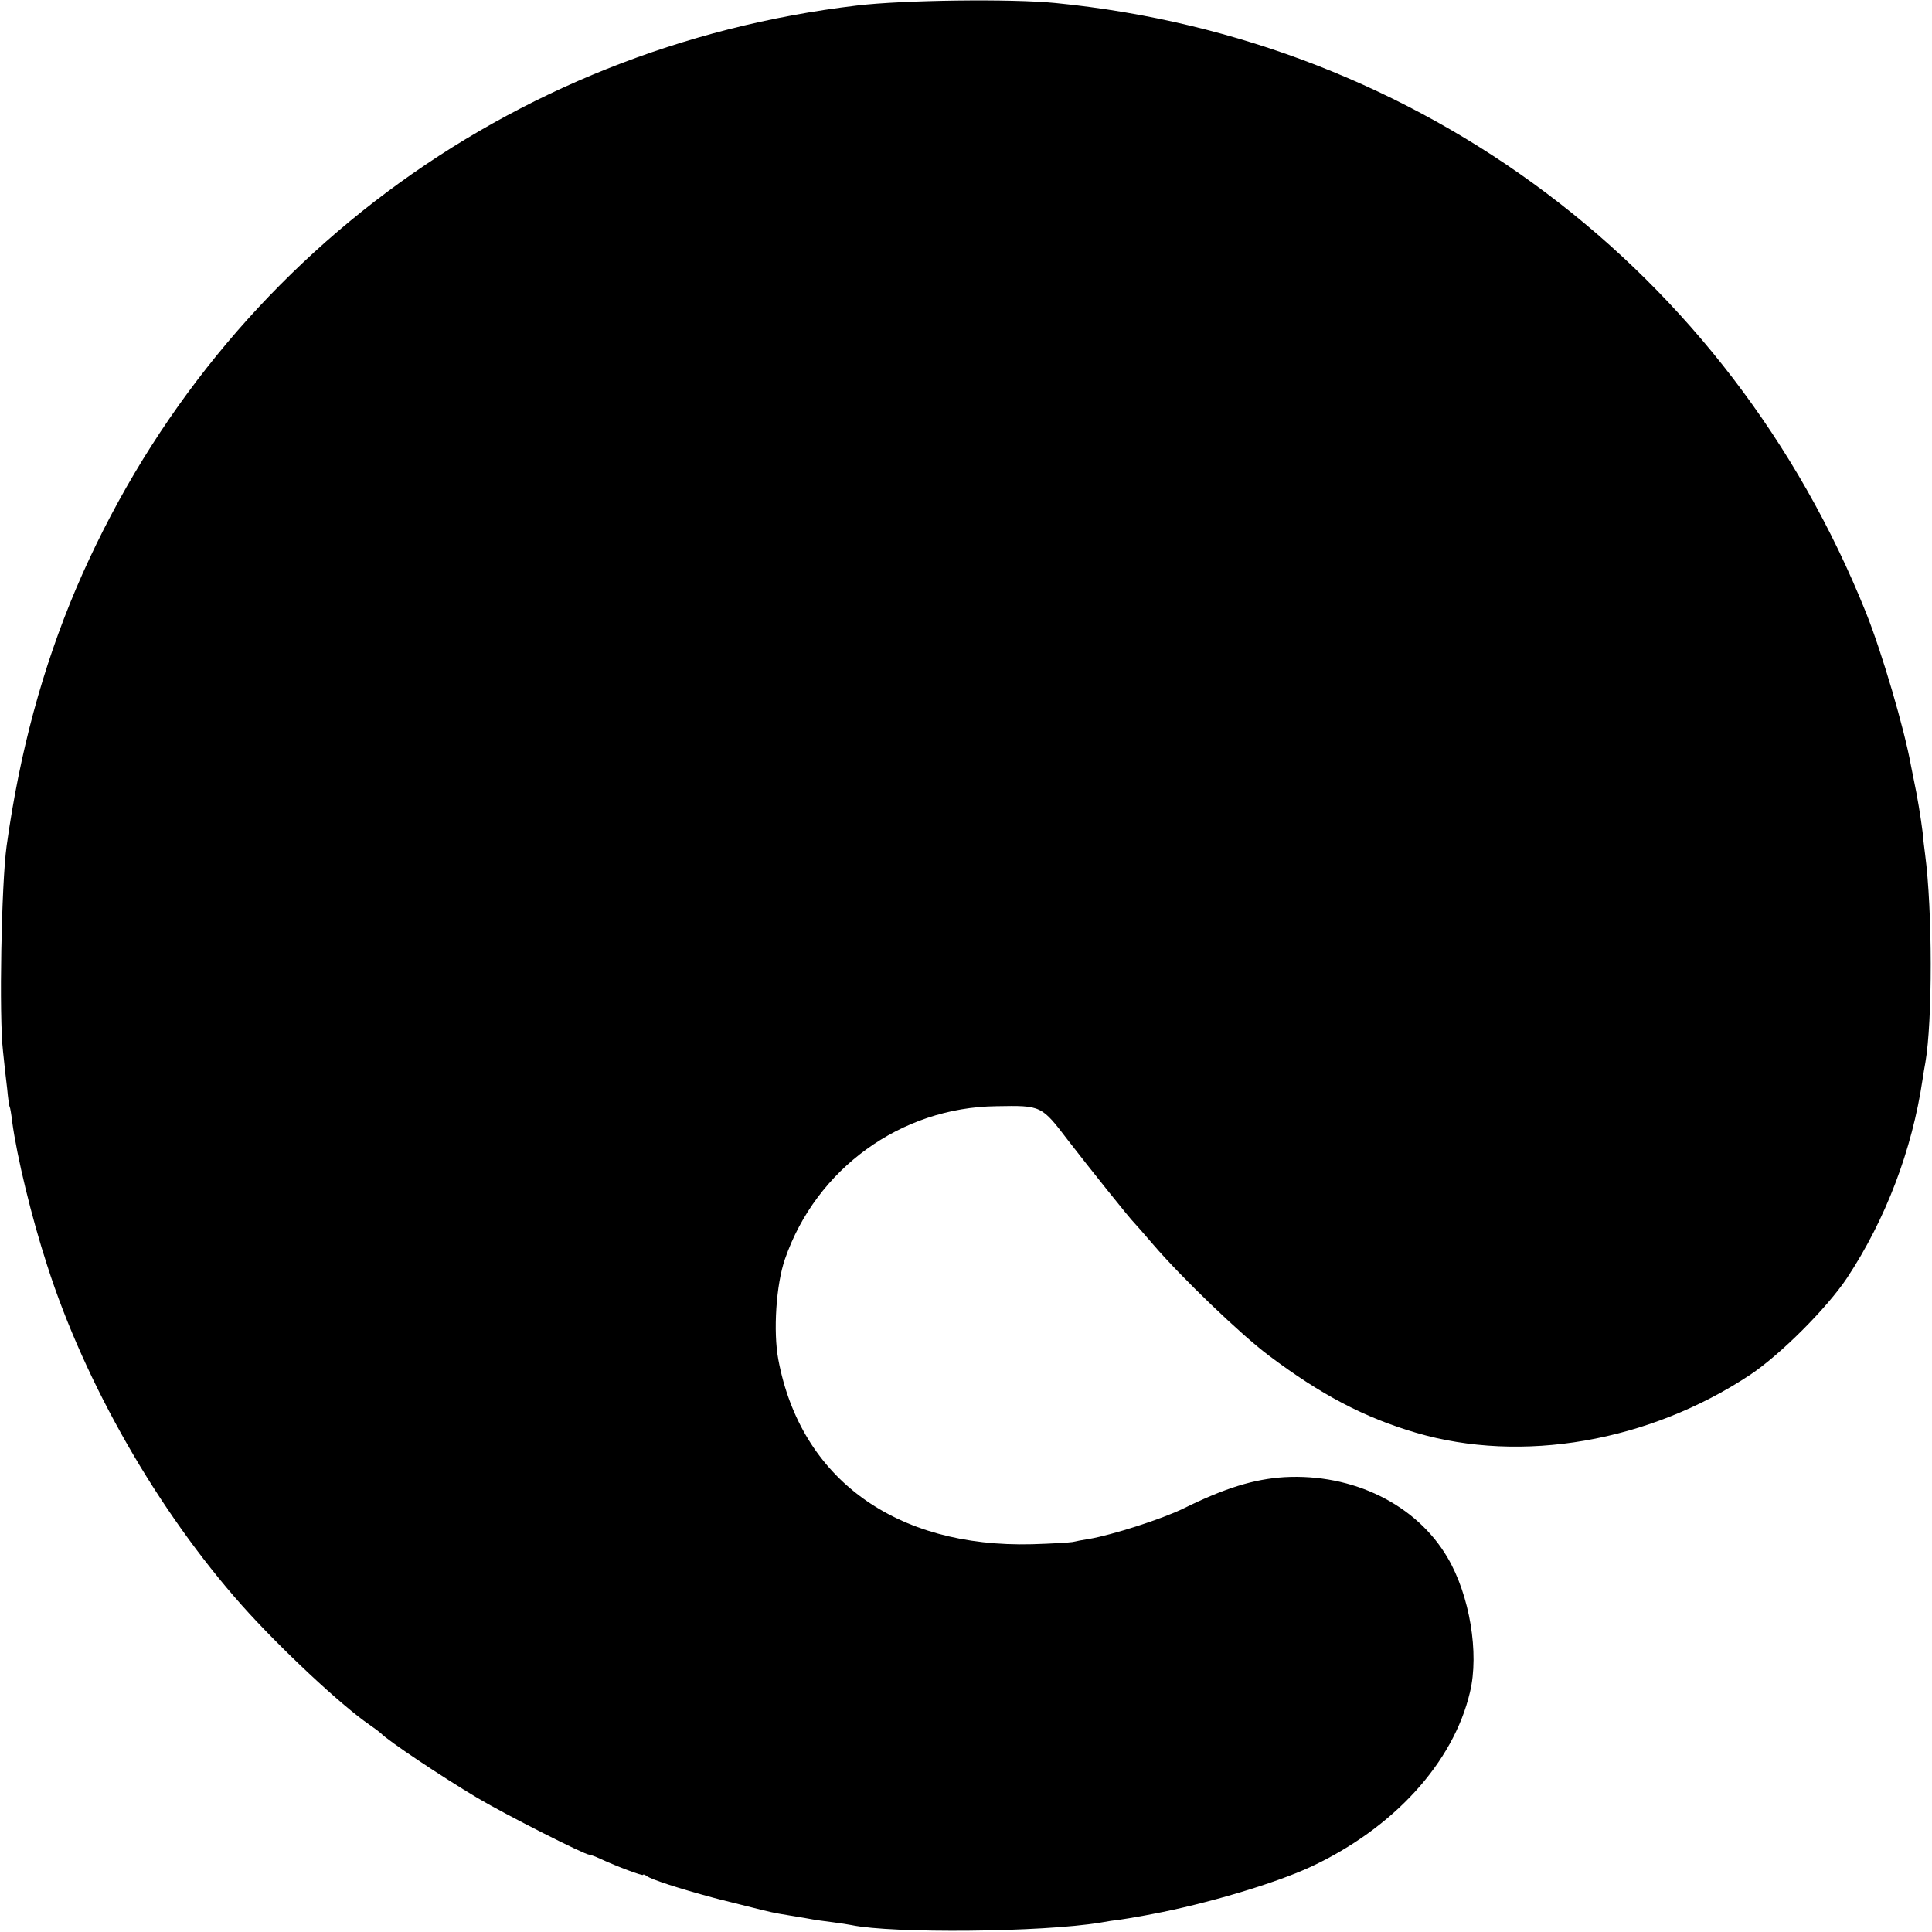
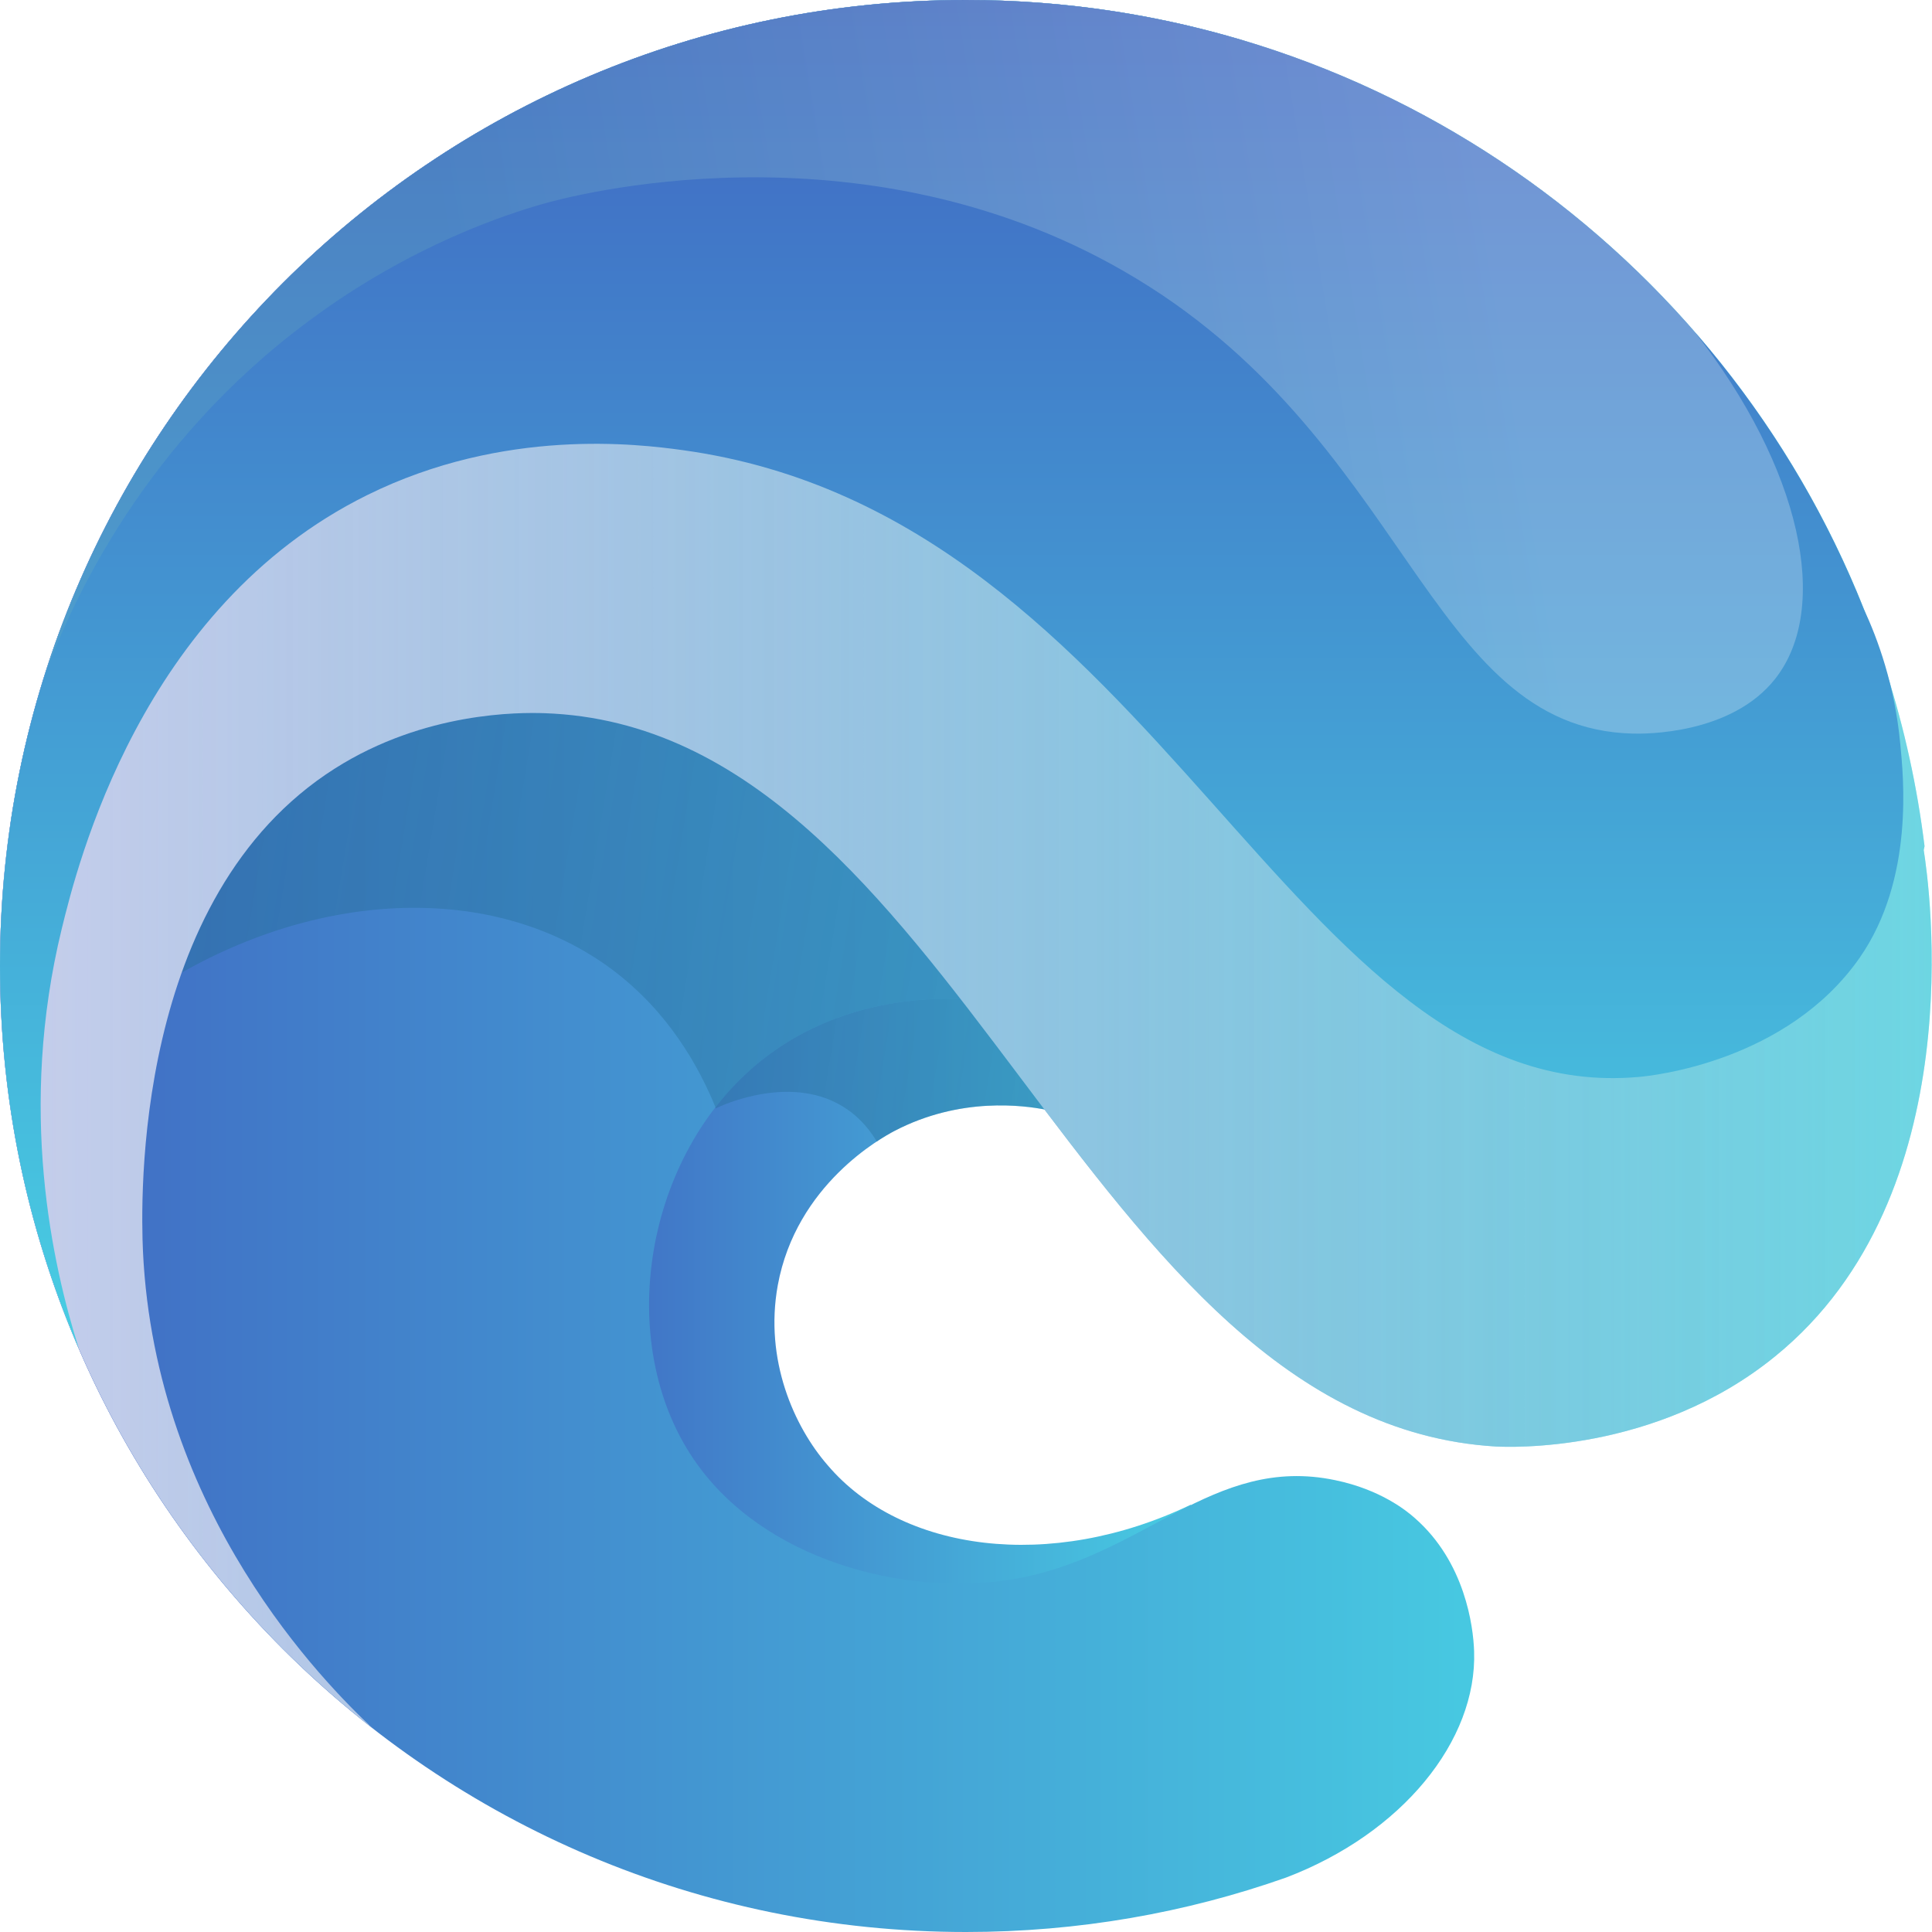
- <svg xmlns="http://www.w3.org/2000/svg" version="1.0" width="700pt" height="700pt" viewBox="0 0 700 700" preserveAspectRatio="xMidYMid meet">
-   <g transform="translate(0,700) scale(0.1,-0.1)" fill="#000000" stroke="none">
-     <path d="M3105 6980 c-1265 -150 -2332 -947 -2830 -2114 -121 -286 -204 -592 -251 -931 -19 -137 -28 -620 -13 -745 4 -41 11 -102 15 -135 3 -33 7 -62 9 -65 2 -3 6 -27 9 -53 17 -127 70 -347 127 -522 137 -428 401 -889 705 -1231 137 -154 360 -363 464 -434 19 -13 37 -27 40 -30 24 -26 220 -157 351 -235 105 -62 387 -205 404 -205 4 0 21 -6 38 -14 65 -30 157 -64 157 -59 0 3 6 1 13 -4 14 -12 119 -46 242 -79 6 -2 39 -10 75 -19 36 -9 81 -20 100 -25 19 -5 51 -12 70 -15 19 -3 60 -10 90 -15 30 -6 75 -12 100 -15 25 -3 54 -8 65 -10 150 -31 690 -26 902 9 21 4 54 9 73 11 19 3 46 7 60 10 14 2 39 7 55 10 196 37 442 110 574 171 300 140 517 377 577 633 34 141 -1 351 -81 487 -113 193 -343 306 -592 292 -109 -7 -214 -39 -364 -113 -79 -39 -261 -97 -344 -111 -20 -3 -47 -8 -59 -11 -11 -2 -77 -6 -146 -8 -495 -13 -839 237 -920 669 -19 102 -8 272 24 364 113 327 420 550 766 554 164 3 163 3 260 -124 78 -101 226 -286 239 -298 3 -3 35 -39 70 -80 102 -119 316 -325 419 -402 189 -142 345 -224 532 -279 384 -113 844 -33 1210 209 110 73 280 243 353 353 139 211 235 462 273 719 3 19 7 46 10 60 26 150 26 551 -1 755 -2 17 -7 53 -9 80 -6 49 -20 135 -31 185 -3 14 -8 39 -11 55 -24 134 -105 410 -163 555 -497 1239 -1612 2078 -2936 2209 -158 16 -554 11 -720 -9z" />
+ <svg xmlns="http://www.w3.org/2000/svg" xmlns:xlink="http://www.w3.org/1999/xlink" version="1.1" id="Layer_1" x="0px" y="0px" viewBox="0 0 700 700" style="enable-background:new 0 0 700 700;" xml:space="preserve">
+   <style type="text/css">
+ 	.st0{fill:url(#SVGID_1_);}
+ 	
+ 		.st1{opacity:0.5;clip-path:url(#SVGID_00000148638122457136507240000005663616079505948552_);fill:url(#SVGID_00000111882982421484306600000005525314558522941320_);}
+ 	.st2{fill:url(#SVGID_00000057145427361905880830000016297660756430884240_);}
+ 	
+ 		.st3{opacity:0.5;clip-path:url(#SVGID_00000062176794675658889210000005959195593952396451_);fill:url(#SVGID_00000106141378040607009850000015506650022124378790_);}
+ 	.st4{fill:url(#SVGID_00000067916087615719788820000007323658570302889909_);}
+ 	.st5{opacity:0.7;}
+ 	.st6{fill:url(#SVGID_00000034087251185546387220000018059359555543351978_);}
+ 	.st7{fill:url(#SVGID_00000080903914854573934810000007230658842088156812_);}
+ 	.st8{opacity:0.25;}
+ 	.st9{fill:url(#SVGID_00000015351187925425609780000012854479954430476452_);}
+ </style>
+   <g>
+     <linearGradient id="SVGID_1_" gradientUnits="userSpaceOnUse" x1="174.977" y1="382.846" x2="451.103" y2="382.846">
+       <stop offset="0" style="stop-color:#3F5CBF" />
+       <stop offset="1" style="stop-color:#48D5E5" />
+     </linearGradient>
+     <path class="st0" d="M281.8,465.7c6.7-36.6,37.7-53.5,42.2-55.9c24.1-12.6,47.2-9.2,54.6-7.8c24.5-97.6,49.1-195.2,73.6-292.8   c-26-7.8-53.5-12-81.9-12c-157.7,0-285.5,127.8-285.5,285.5c0,157.7,127.8,285.5,285.5,285.5c24.3,0,47.9-3.1,70.5-8.8   c16.8-4.3,21-4,24.1-7.3c18.8-19.7-19.2-84.1-33.5-106.9c-50.9,24.4-104.9,17-131.5-14.3C287.7,516.9,276.9,492.7,281.8,465.7z" />
+     <g>
+       <defs>
+         <path id="SVGID_00000094580552401391202430000005155517436865523333_" d="M281.8,465.7c6.7-36.6,37.7-53.5,42.2-55.9     c24.1-12.6,47.2-9.2,54.6-7.8c24.5-97.6,49.1-195.2,73.6-292.8c-26-7.8-53.5-12-81.9-12c-157.7,0-285.5,127.8-285.5,285.5     c0,157.7,127.8,285.5,285.5,285.5c24.3,0,47.9-3.1,70.5-8.8c16.8-4.3,21-4,24.1-7.3c18.8-19.7-19.2-84.1-33.5-106.9     c-50.9,24.4-104.9,17-131.5-14.3C287.7,516.9,276.9,492.7,281.8,465.7z" />
+       </defs>
+       <clipPath id="SVGID_00000136408362303377547240000014267817423302371714_">
+         <use xlink:href="#SVGID_00000094580552401391202430000005155517436865523333_" style="overflow:visible;" />
+       </clipPath>
+       <linearGradient id="SVGID_00000176015698602224267240000016402277537195489946_" gradientUnits="userSpaceOnUse" x1="131.03" y1="36.677" x2="736.724" y2="136.479">
+         <stop offset="0" style="stop-color:#266F9A" />
+         <stop offset="1" style="stop-color:#266F9A;stop-opacity:0.5" />
+       </linearGradient>
+       <path style="opacity:0.5;clip-path:url(#SVGID_00000136408362303377547240000014267817423302371714_);fill:url(#SVGID_00000176015698602224267240000016402277537195489946_);" d="    M133.9-221.4C26.2-149.3-5.8-30.2-14.8,10.5c91.4,130.4,182.7,260.7,274.1,391.1c2-1,28.3-13.3,47.9,0.5c3,2.1,7,5.7,10.5,11.5    c164,27.6,328,55.3,491.9,82.9c148.5-90.5,175.3-188,181.9-221.9c43.9-225.2-253.4-454.3-497.6-520.1    C411.7-267.6,262.8-307.7,133.9-221.4z" />
+     </g>
+     <linearGradient id="SVGID_00000070082139501061322610000017943038597811433901_" gradientUnits="userSpaceOnUse" x1="-71.017" y1="350" x2="602.04" y2="350">
+       <stop offset="0" style="stop-color:#3F5CBF" />
+       <stop offset="1" style="stop-color:#48D5E5" />
+     </linearGradient>
+     <path style="fill:url(#SVGID_00000070082139501061322610000017943038597811433901_);" d="M275.9,384.2c27.7-22.1,60-22.7,72.2-22.3   c34.1-115.7,68.3-231.5,102.4-347.2C418.6,5.1,384.9,0,350,0C156.7,0,0,156.7,0,350s156.7,350,350,350c40.6,0,79.6-6.9,115.9-19.7   c42.1-16,69.3-49.6,68.2-82c-0.3-9.1-3.3-32.3-21.4-48.2c-3-2.7-12.5-10.4-28.9-13.8c-44.8-9.4-69.4,28.5-118.1,36.1   c-37.9,5.9-89.3-6.9-114.3-43.6C222.4,486.3,233.3,418.2,275.9,384.2z" />
+     <g>
+       <defs>
+         <path id="SVGID_00000139253086034197373360000015326150354642324916_" d="M275.9,384.2c27.7-22.1,60-22.7,72.2-22.3     c34.1-115.7,68.3-231.5,102.4-347.2C418.6,5.1,384.9,0,350,0C156.7,0,0,156.7,0,350s156.7,350,350,350     c40.6,0,79.6-6.9,115.9-19.7c42.1-16,69.3-49.6,68.2-82c-0.3-9.1-3.3-32.3-21.4-48.2c-3-2.7-12.5-10.4-28.9-13.8     c-44.8-9.4-69.4,28.5-118.1,36.1c-37.9,5.9-89.3-6.9-114.3-43.6C222.4,486.3,233.3,418.2,275.9,384.2z" />
+       </defs>
+       <clipPath id="SVGID_00000046336941832115198290000007289368418264420279_">
+         <use xlink:href="#SVGID_00000139253086034197373360000015326150354642324916_" style="overflow:visible;" />
+       </clipPath>
+       <linearGradient id="SVGID_00000166677932953164795060000008721870281774719406_" gradientUnits="userSpaceOnUse" x1="32.441" y1="-2.873" x2="659.26" y2="100.41">
+         <stop offset="0" style="stop-color:#266F9A" />
+         <stop offset="1" style="stop-color:#266F9A;stop-opacity:0.5" />
+       </linearGradient>
+       <path style="opacity:0.5;clip-path:url(#SVGID_00000046336941832115198290000007289368418264420279_);fill:url(#SVGID_00000166677932953164795060000008721870281774719406_);" d="    M-126.5,25.3C-139,199,40.3,333.6,66,352.3c53.9-30.5,114.7-31.4,155.4-1.3c20.9,15.5,32,35.8,38,50.6    c333.3,78.6,613.9-31.4,666.3-188c64.5-192.8-205.9-489-497.6-520.1C194.1-331.3-111-191.8-126.5,25.3z" />
+     </g>
+     <linearGradient id="SVGID_00000105396509077006602810000017389393868198891935_" gradientUnits="userSpaceOnUse" x1="2.713011e-02" y1="313.043" x2="699.973" y2="313.043">
+       <stop offset="0" style="stop-color:#3F5CBF" />
+       <stop offset="1" style="stop-color:#48D5E5" />
+     </linearGradient>
+     <path style="fill:url(#SVGID_00000105396509077006602810000017389393868198891935_);" d="M134.9,626.1C52.8,562,0,462.2,0,350   C0,156.7,156.7,0,350,0c178.6,0,326,133.8,347.3,306.6c-0.1,0.5-0.2,0.9-0.3,1.4c1.9,12,18.2,124.9-53.8,183.4   c-43.4,35.4-96.9,32.9-101.2,32.7c-150.6-9-195.2-260.5-344.7-265.7c-9-0.3-43.4-0.6-75.9,20c-73.4,46.5-70.4,156.9-69.6,175   C56.3,548.5,117.9,610.1,134.9,626.1z" />
+     <g class="st5">
+       <linearGradient id="SVGID_00000051352880875779727730000011042201943960863129_" gradientUnits="userSpaceOnUse" x1="2.713011e-02" y1="313.043" x2="1387.5" y2="313.043">
+         <stop offset="0" style="stop-color:#FFFFFF" />
+         <stop offset="1" style="stop-color:#6AB0BD;stop-opacity:0" />
+       </linearGradient>
+       <path style="fill:url(#SVGID_00000051352880875779727730000011042201943960863129_);" d="M134.9,626.1C52.8,562,0,462.2,0,350    C0,156.7,156.7,0,350,0c178.6,0,326,133.8,347.3,306.6c-0.1,0.5-0.2,0.9-0.3,1.4c1.9,12,18.2,124.9-53.8,183.4    c-43.4,35.4-96.9,32.9-101.2,32.7c-150.6-9-195.2-260.5-344.7-265.7c-9-0.3-43.4-0.6-75.9,20c-73.4,46.5-70.4,156.9-69.6,175    C56.3,548.5,117.9,610.1,134.9,626.1z" />
+     </g>
+     <linearGradient id="SVGID_00000168804523668306741600000006851650579136373404_" gradientUnits="userSpaceOnUse" x1="344.834" y1="-44.277" x2="344.834" y2="520.846">
+       <stop offset="0" style="stop-color:#3F5CBF" />
+       <stop offset="1" style="stop-color:#48D5E5" />
+     </linearGradient>
+     <path style="fill:url(#SVGID_00000168804523668306741600000006851650579136373404_);" d="M0,350C0,156.7,156.7,0,350,0   c147.6,0,273.9,91.4,325.3,220.7l0,0c5,10.7,11.2,27.5,13.2,48.8c1.1,11.5,5.2,48.9-14.7,77.5c-26.3,37.7-75.2,42.8-80.1,43.2   C467.7,401.4,420.4,187,247.4,163.1c-16-2.2-64.7-8.3-114.4,16.3C50.9,220,27.9,314,22.4,336.4c-16,65.5-3.5,121.7,6.2,152.3   C10.2,446.2,0,399.3,0,350z" />
+     <g class="st8">
+       <linearGradient id="SVGID_00000011017879773778134190000004723425563919586450_" gradientUnits="userSpaceOnUse" x1="-6794.421" y1="118.698" x2="-6423.337" y2="179.843" gradientTransform="matrix(-1 0 0 1 -6247.566 0)">
+         <stop offset="0" style="stop-color:#FFFFFF" />
+         <stop offset="1" style="stop-color:#6AB0BD" />
+       </linearGradient>
+       <path style="fill:url(#SVGID_00000011017879773778134190000004723425563919586450_);" d="M16.3,244.3C61.1,102.6,193.6,0,350,0    C455.4,0,549.8,46.5,614,120.2c38.8,49.6,49.3,100,29.3,125.6c-16,20.5-47.7,20.1-51.7,20c-75.2-1.9-81-108.1-184.5-167.6    c-96.4-55.5-201.7-26.9-210.8-24.2c-12.2,3.5-47,14.5-84.3,42.2C52,160.6,26.2,217.9,16.3,244.3z" />
+     </g>
  </g>
</svg>
